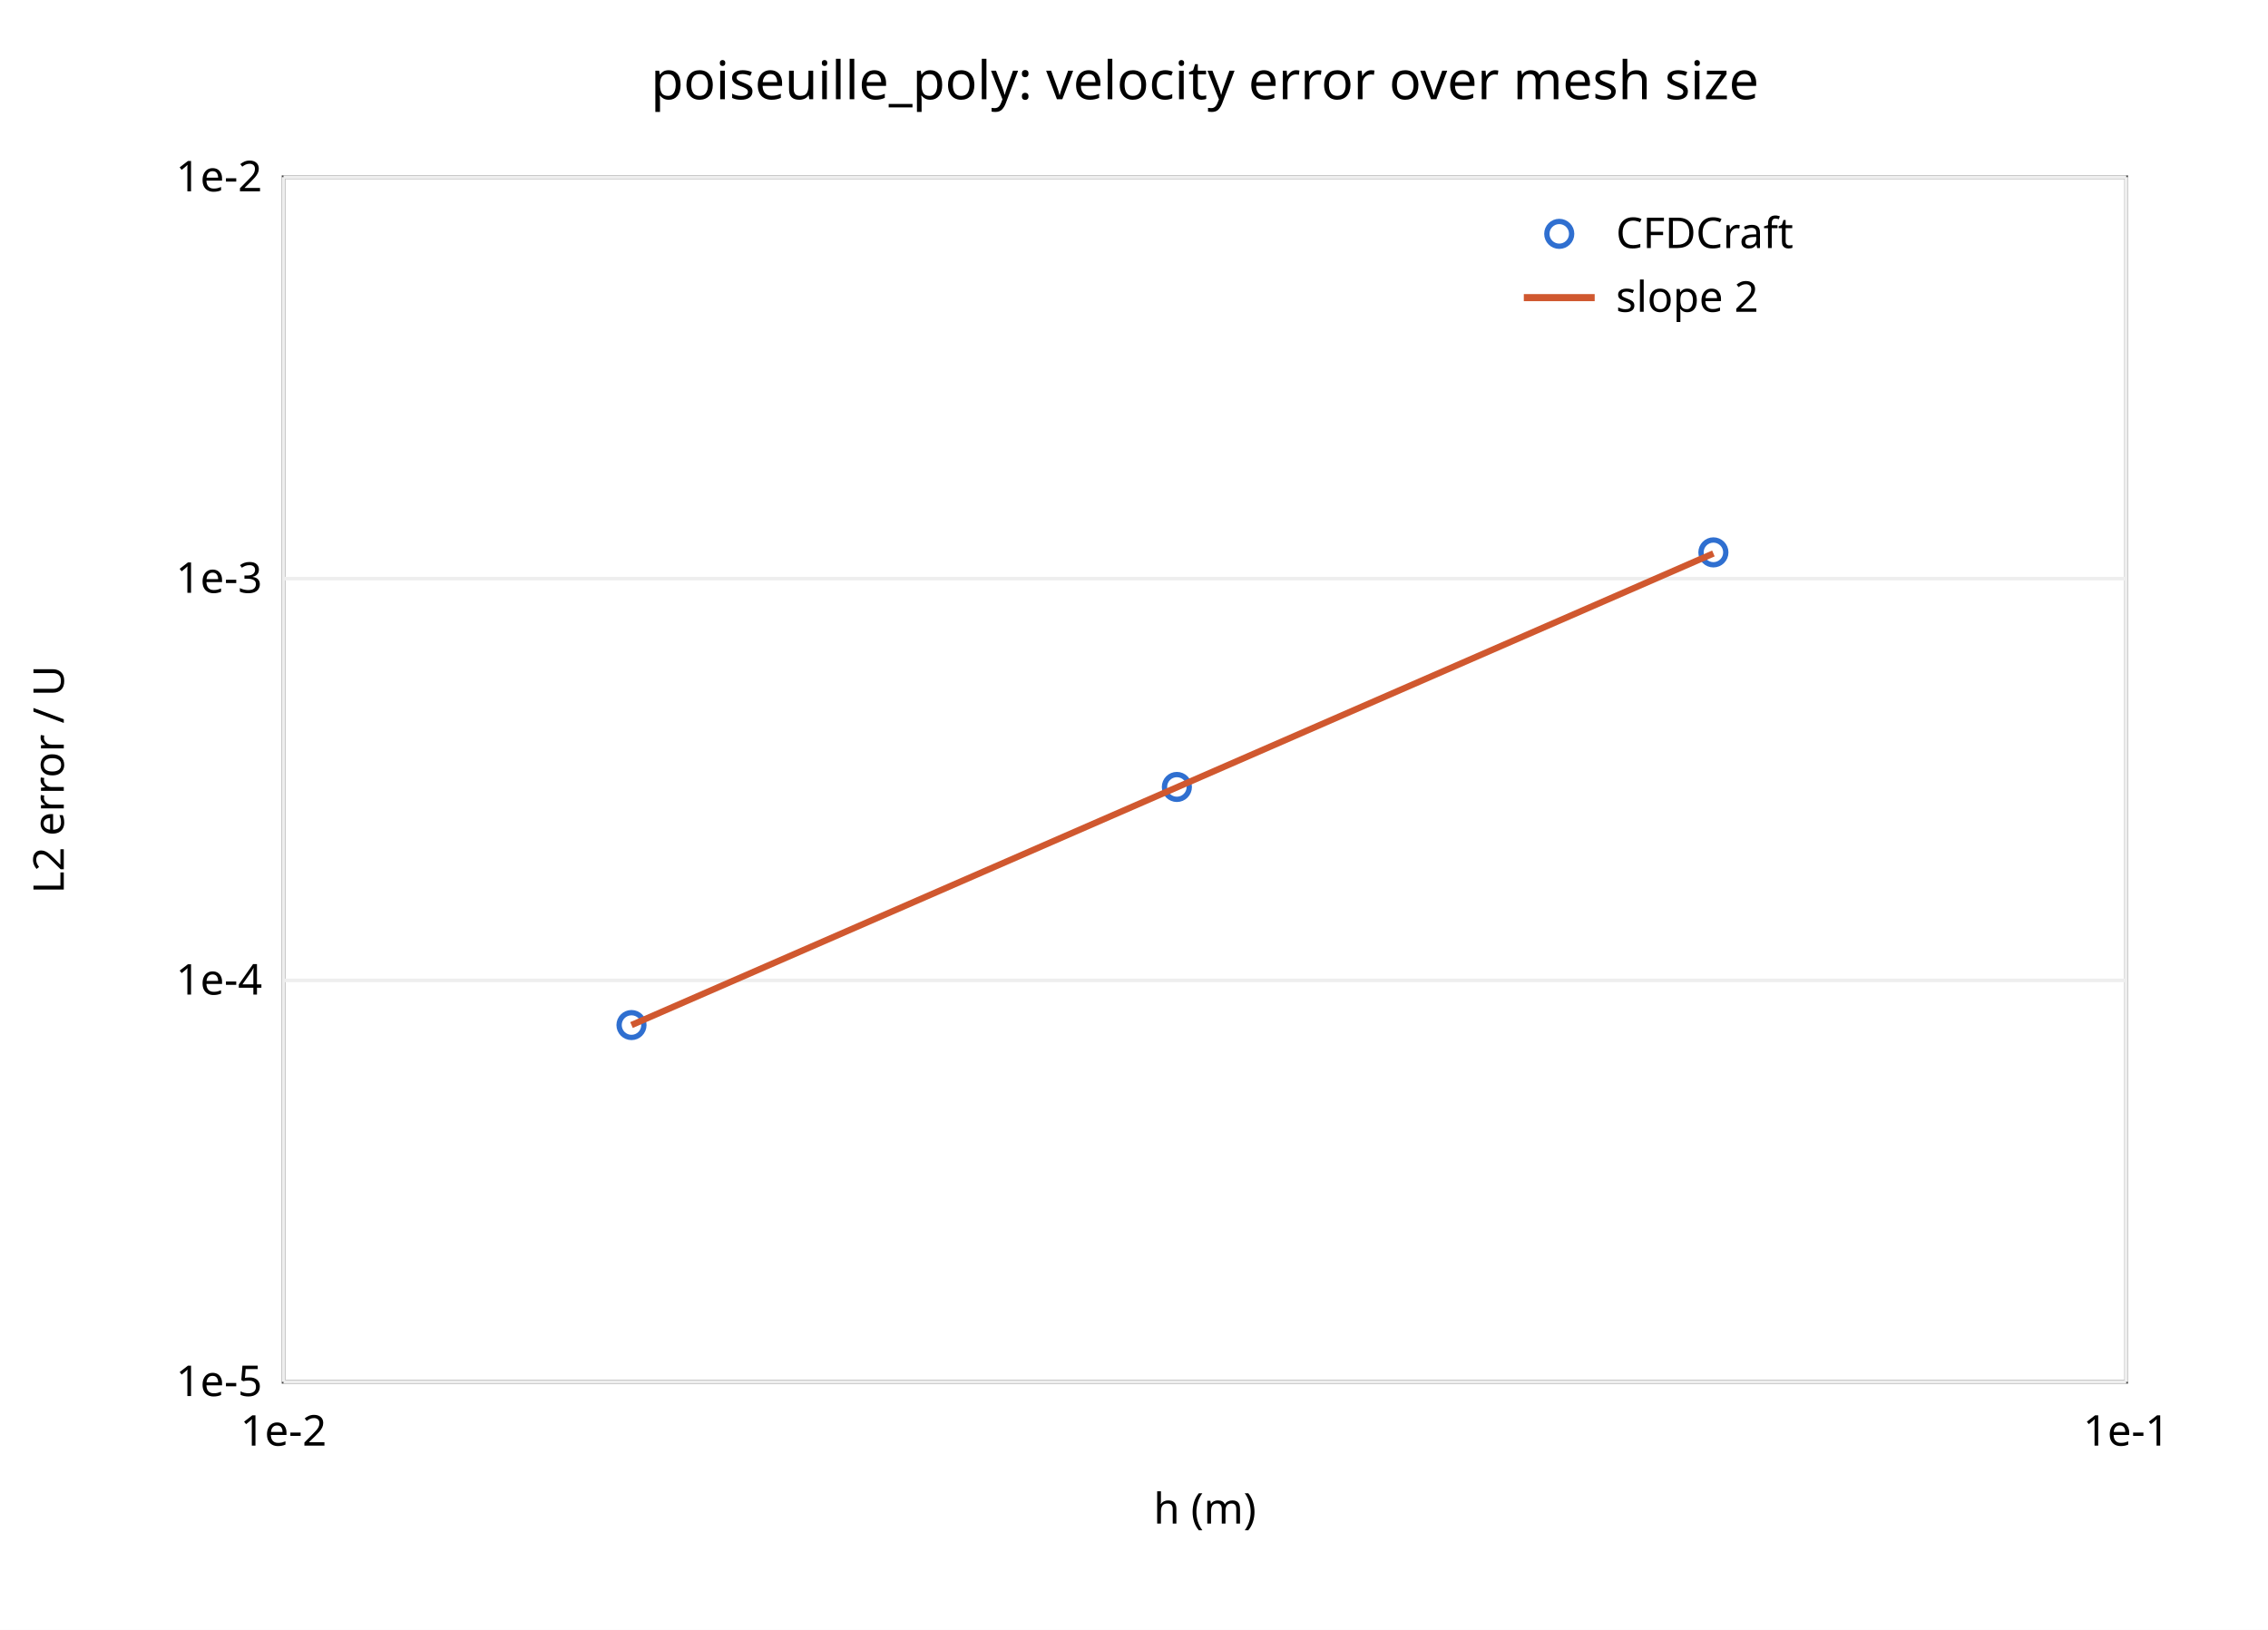
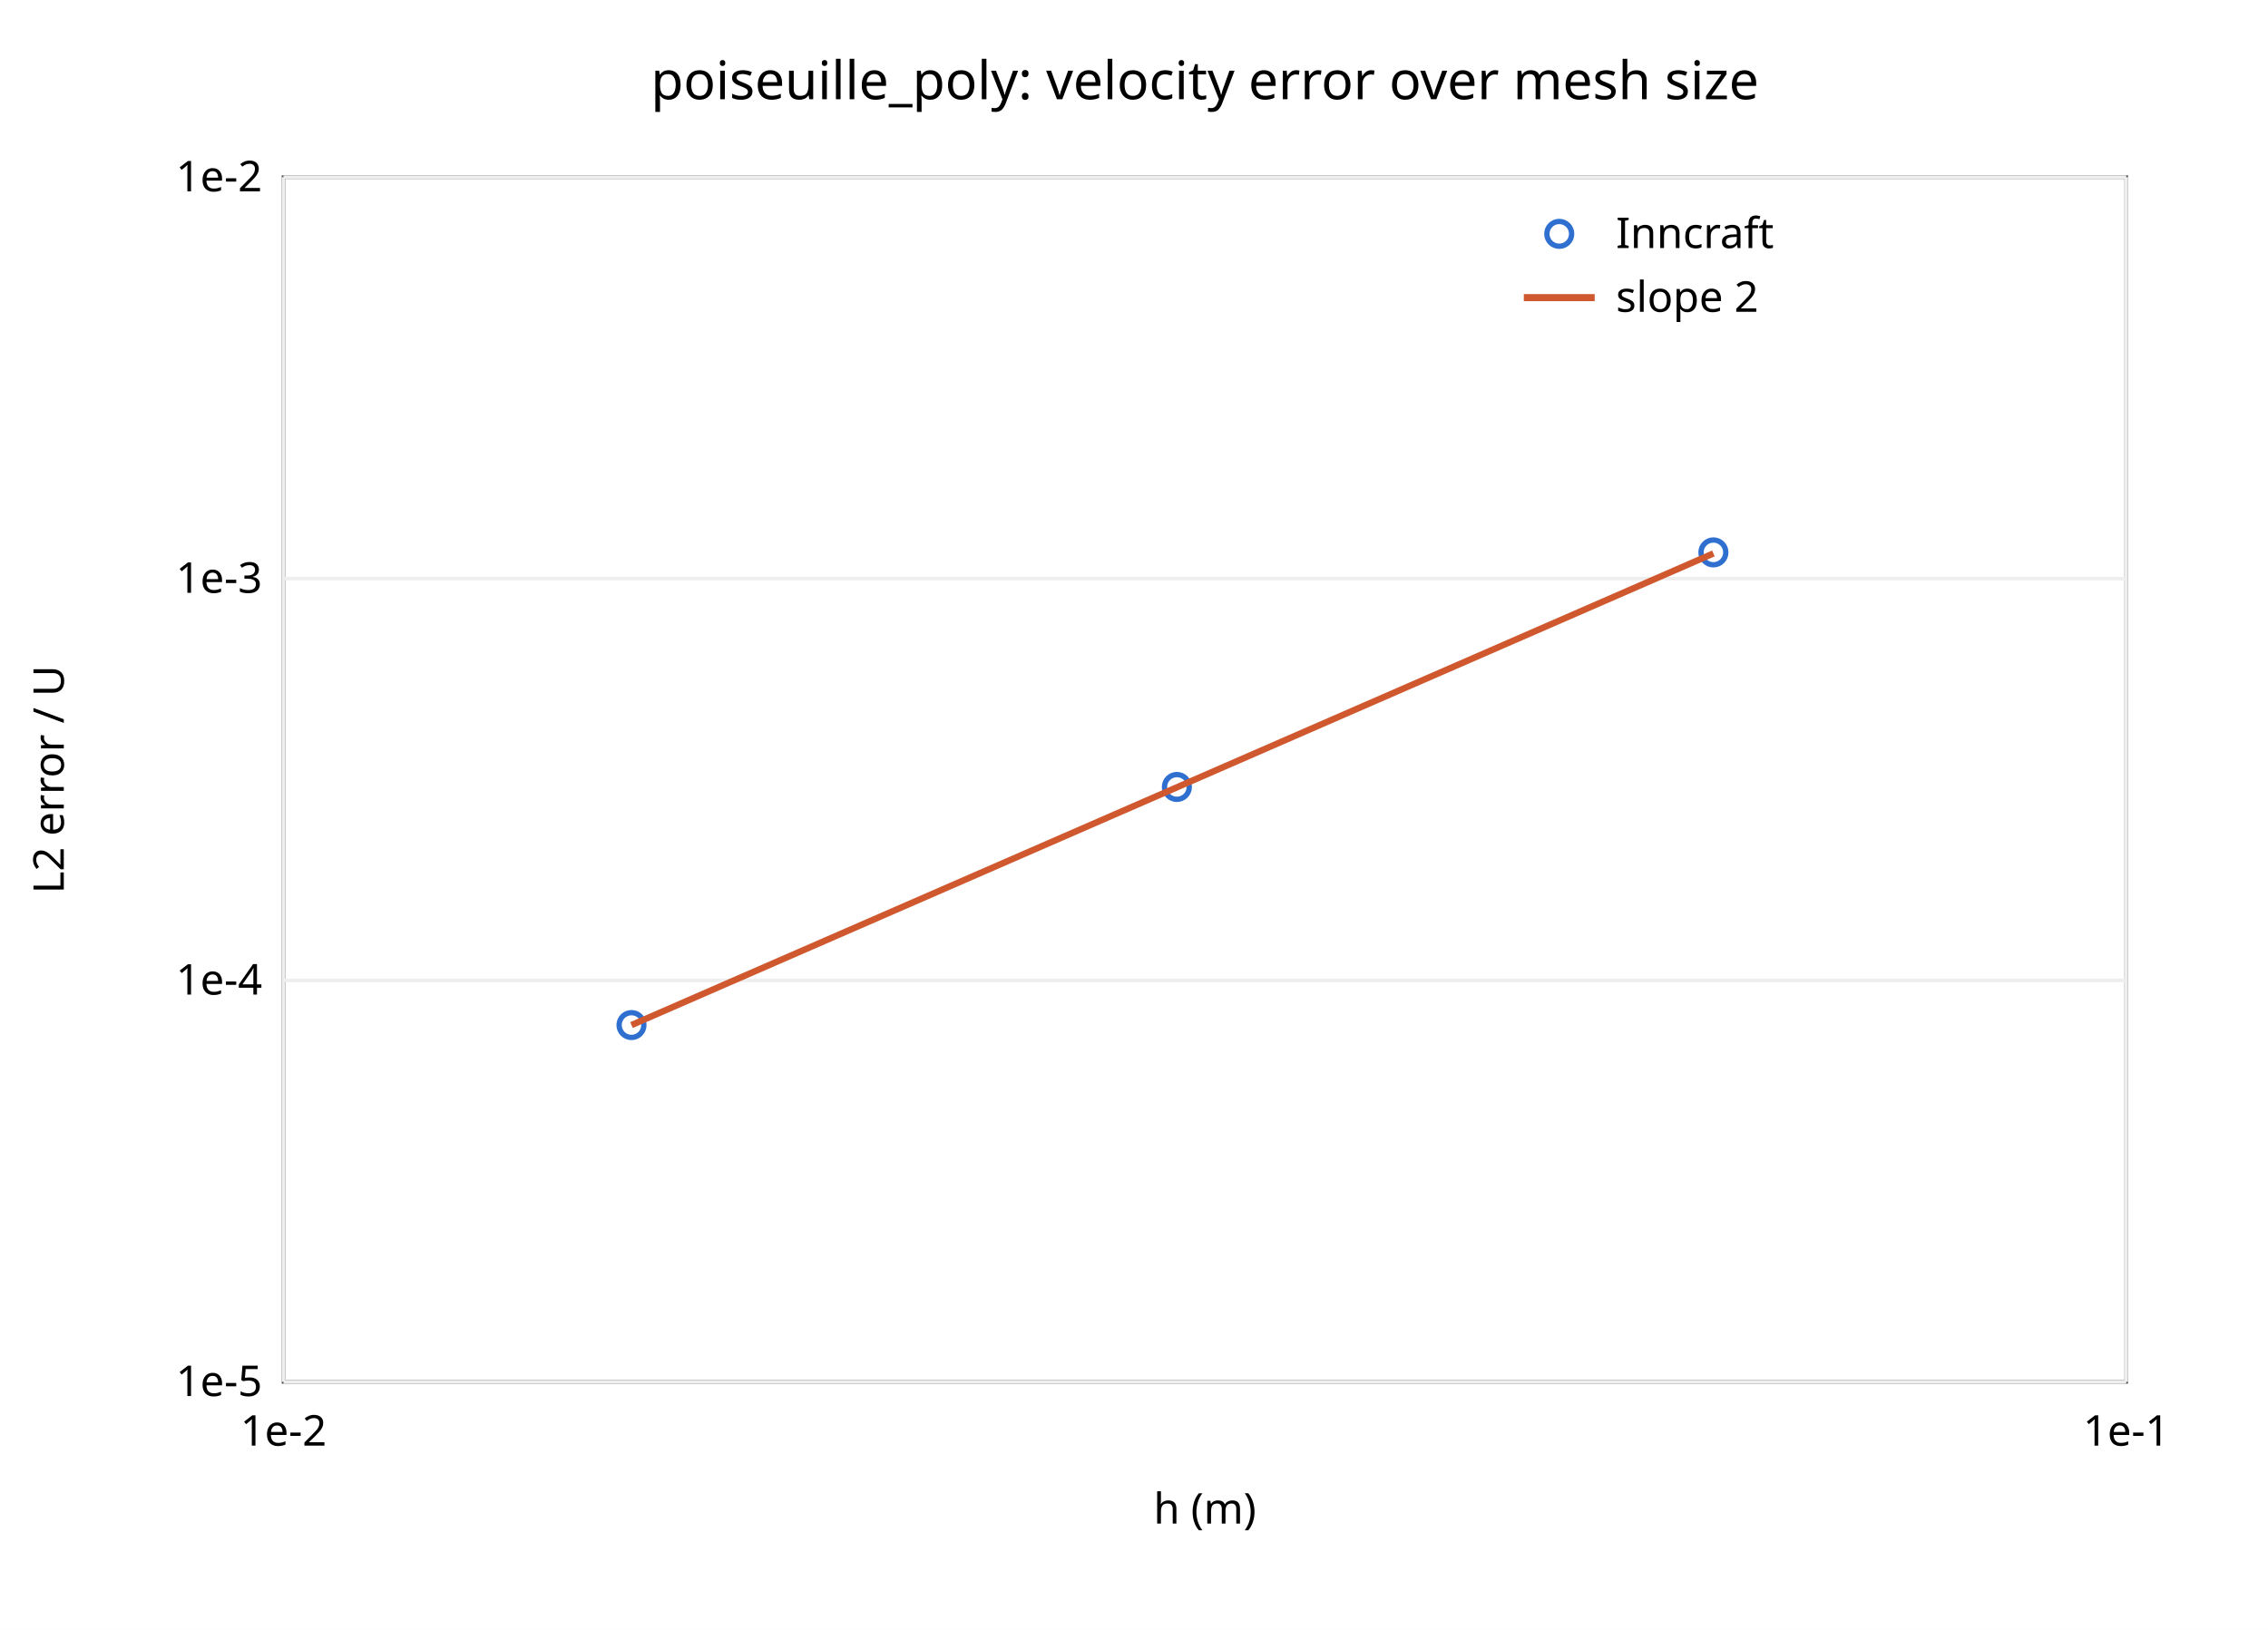
<svg xmlns="http://www.w3.org/2000/svg" width="640" height="460" viewBox="0 0 640 460" font-family="sans-serif" font-size="12">
  <rect width="640" height="460" fill="#fff" />
  <text x="340" y="28" text-anchor="middle" font-size="15">poiseuille_poly: velocity error over mesh size</text>
  <rect x="80" y="50" width="520" height="340" fill="none" stroke="#444" />
  <text x="340" y="430" text-anchor="middle">h (m)</text>
  <text x="18" y="220" text-anchor="middle" transform="rotate(-90 18 220)">L2 error / U</text>
  <line x1="80.0" x2="80.0" y1="50" y2="390" stroke="#eee" />
  <text x="80.0" y="408" text-anchor="middle">1e-2</text>
  <line x1="600.0" x2="600.0" y1="50" y2="390" stroke="#eee" />
  <text x="600.0" y="408" text-anchor="middle">1e-1</text>
  <line x1="80" x2="600" y1="390.0" y2="390.0" stroke="#eee" />
  <text x="74" y="394.0" text-anchor="end">1e-5</text>
  <line x1="80" x2="600" y1="276.7" y2="276.7" stroke="#eee" />
  <text x="74" y="280.7" text-anchor="end">1e-4</text>
  <line x1="80" x2="600" y1="163.3" y2="163.3" stroke="#eee" />
  <text x="74" y="167.3" text-anchor="end">1e-3</text>
  <line x1="80" x2="600" y1="50.0" y2="50.0" stroke="#eee" />
  <text x="74" y="54.0" text-anchor="end">1e-2</text>
  <circle cx="483.5" cy="155.9" r="3.5" fill="none" stroke="#2f6fd0" stroke-width="1.5" />
  <circle cx="332.1" cy="222.1" r="3.5" fill="none" stroke="#2f6fd0" stroke-width="1.5" />
  <circle cx="178.2" cy="289.3" r="3.5" fill="none" stroke="#2f6fd0" stroke-width="1.5" />
  <circle cx="440" cy="66" r="3.5" fill="none" stroke="#2f6fd0" stroke-width="1.5" />
-   <text x="456" y="70">CFDCraft</text>
+   <text x="456" y="70">Inncraft</text>
  <polyline points="483.5,156.2 178.2,289.3" fill="none" stroke="#d0582f" stroke-width="1.8" />
  <line x1="430" x2="450" y1="84" y2="84" stroke="#d0582f" stroke-width="2" />
  <text x="456" y="88">slope 2</text>
</svg>
